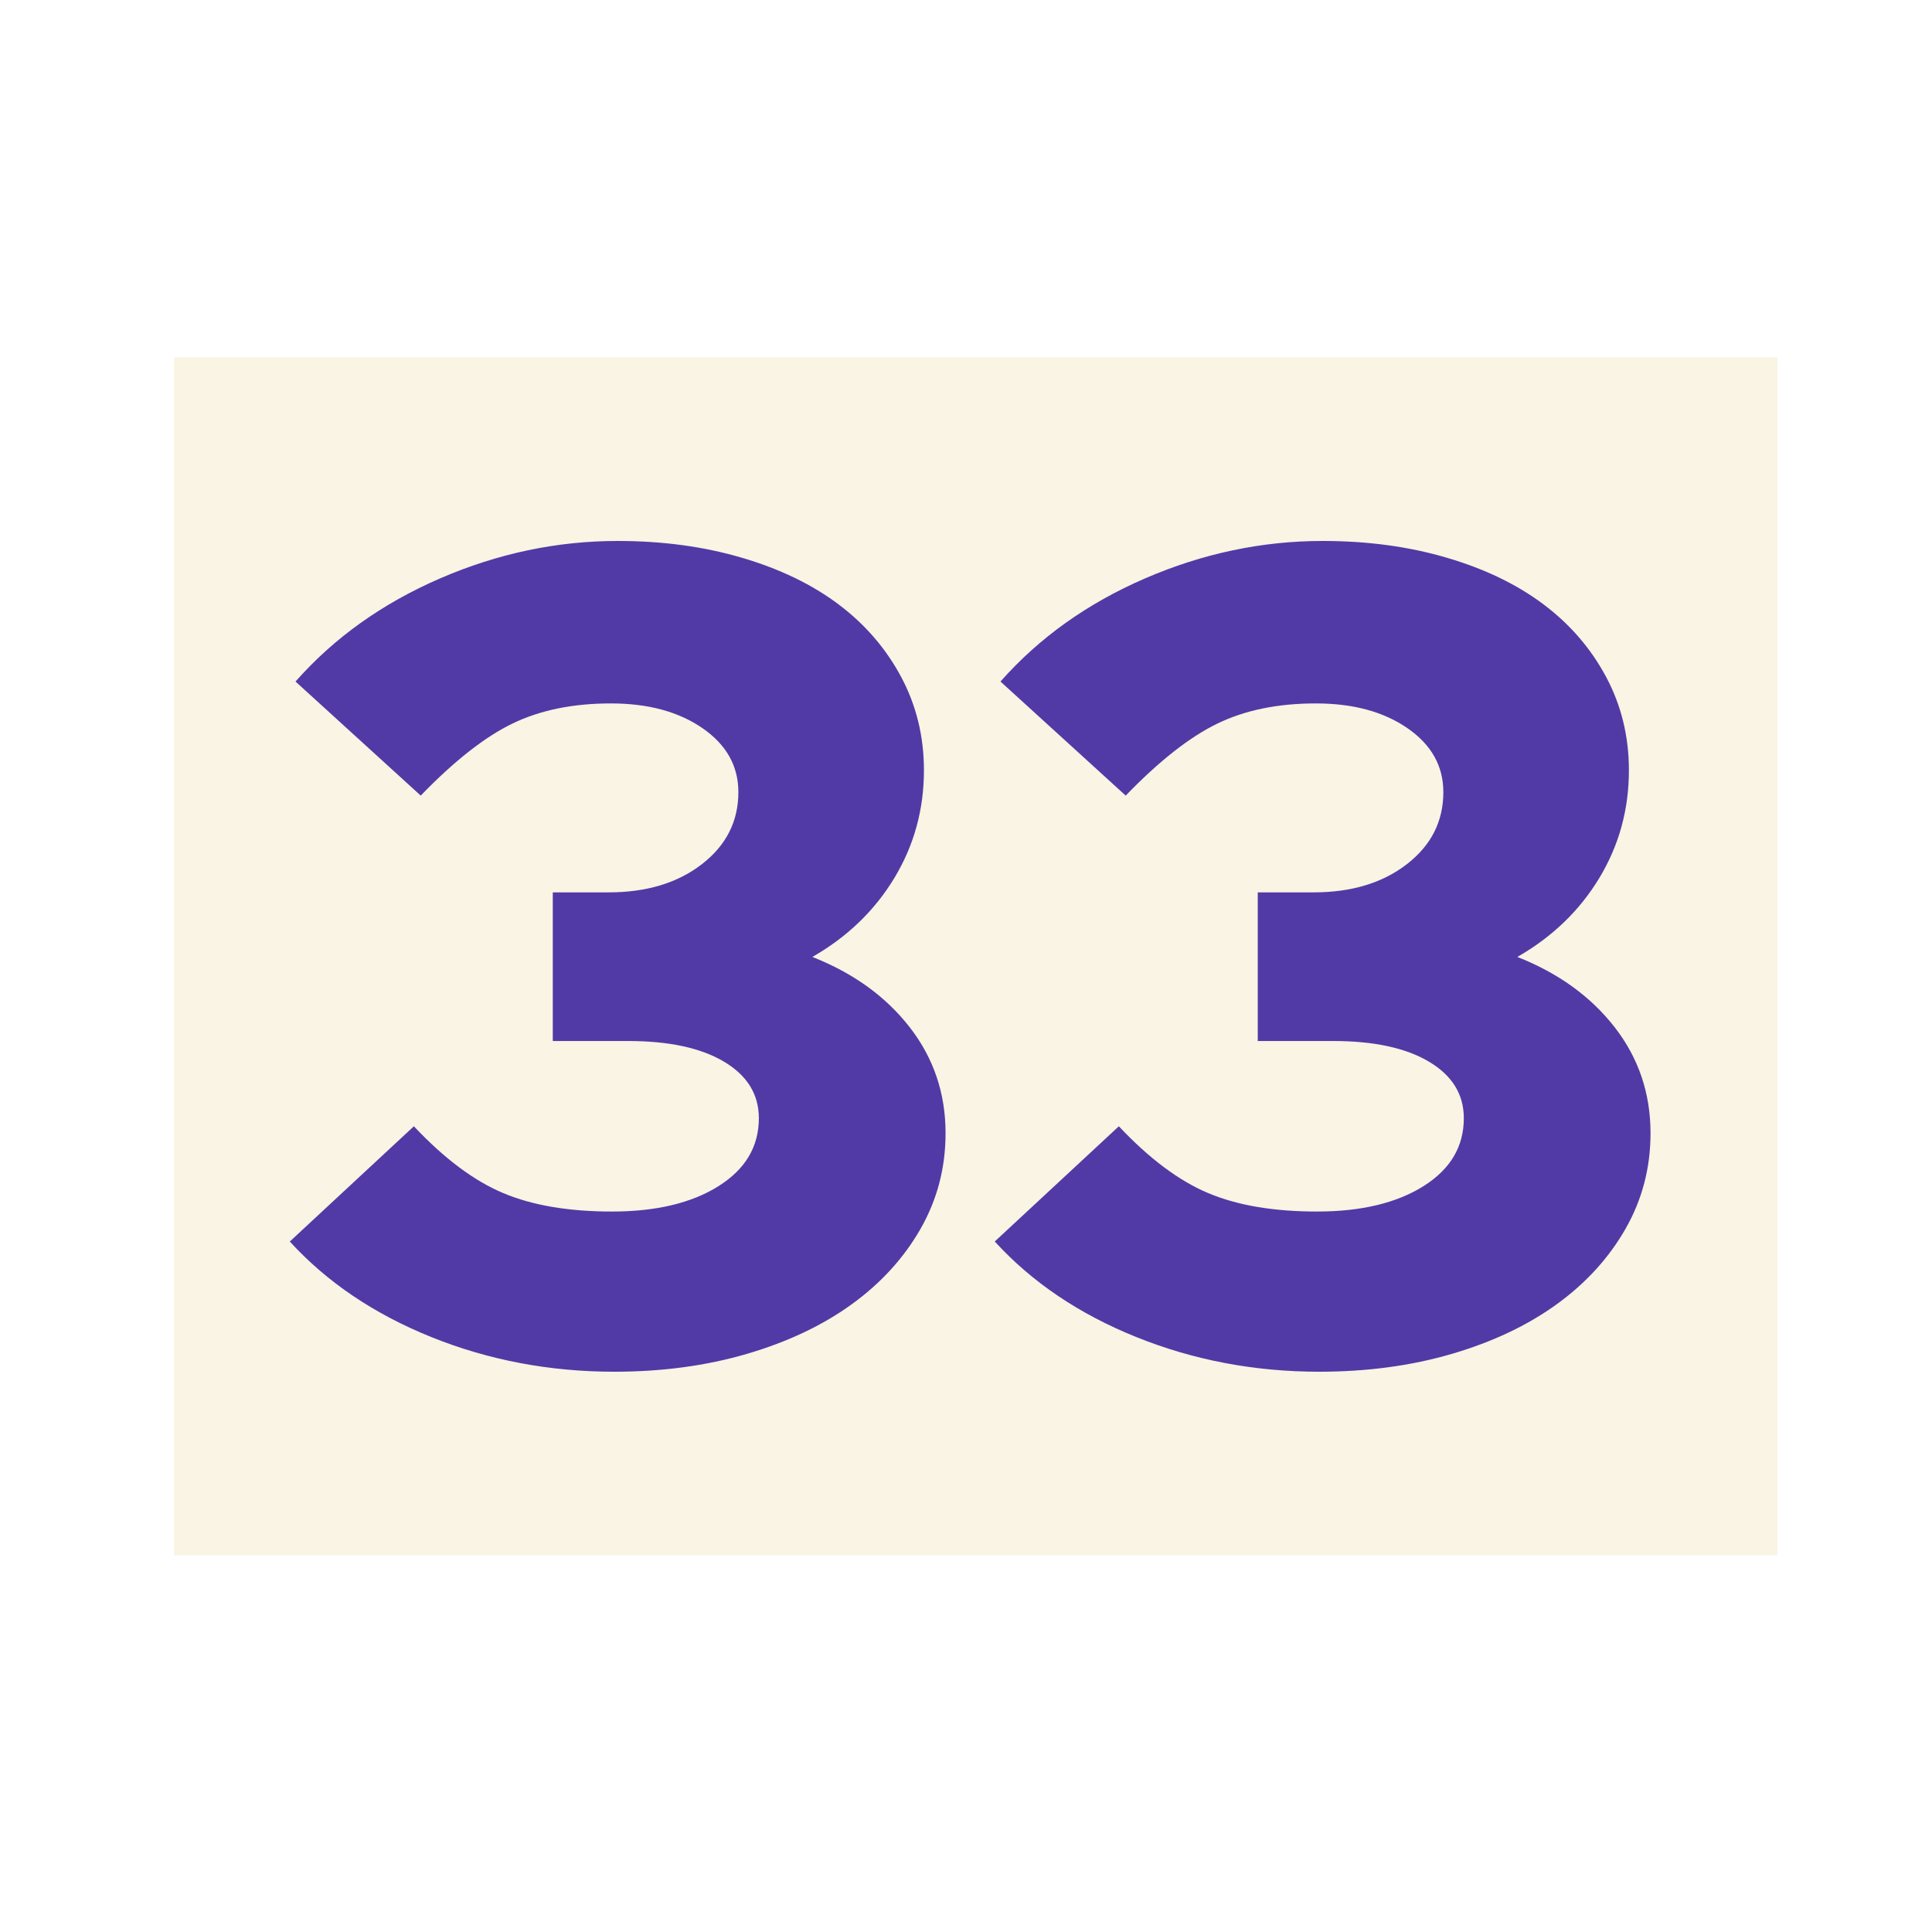
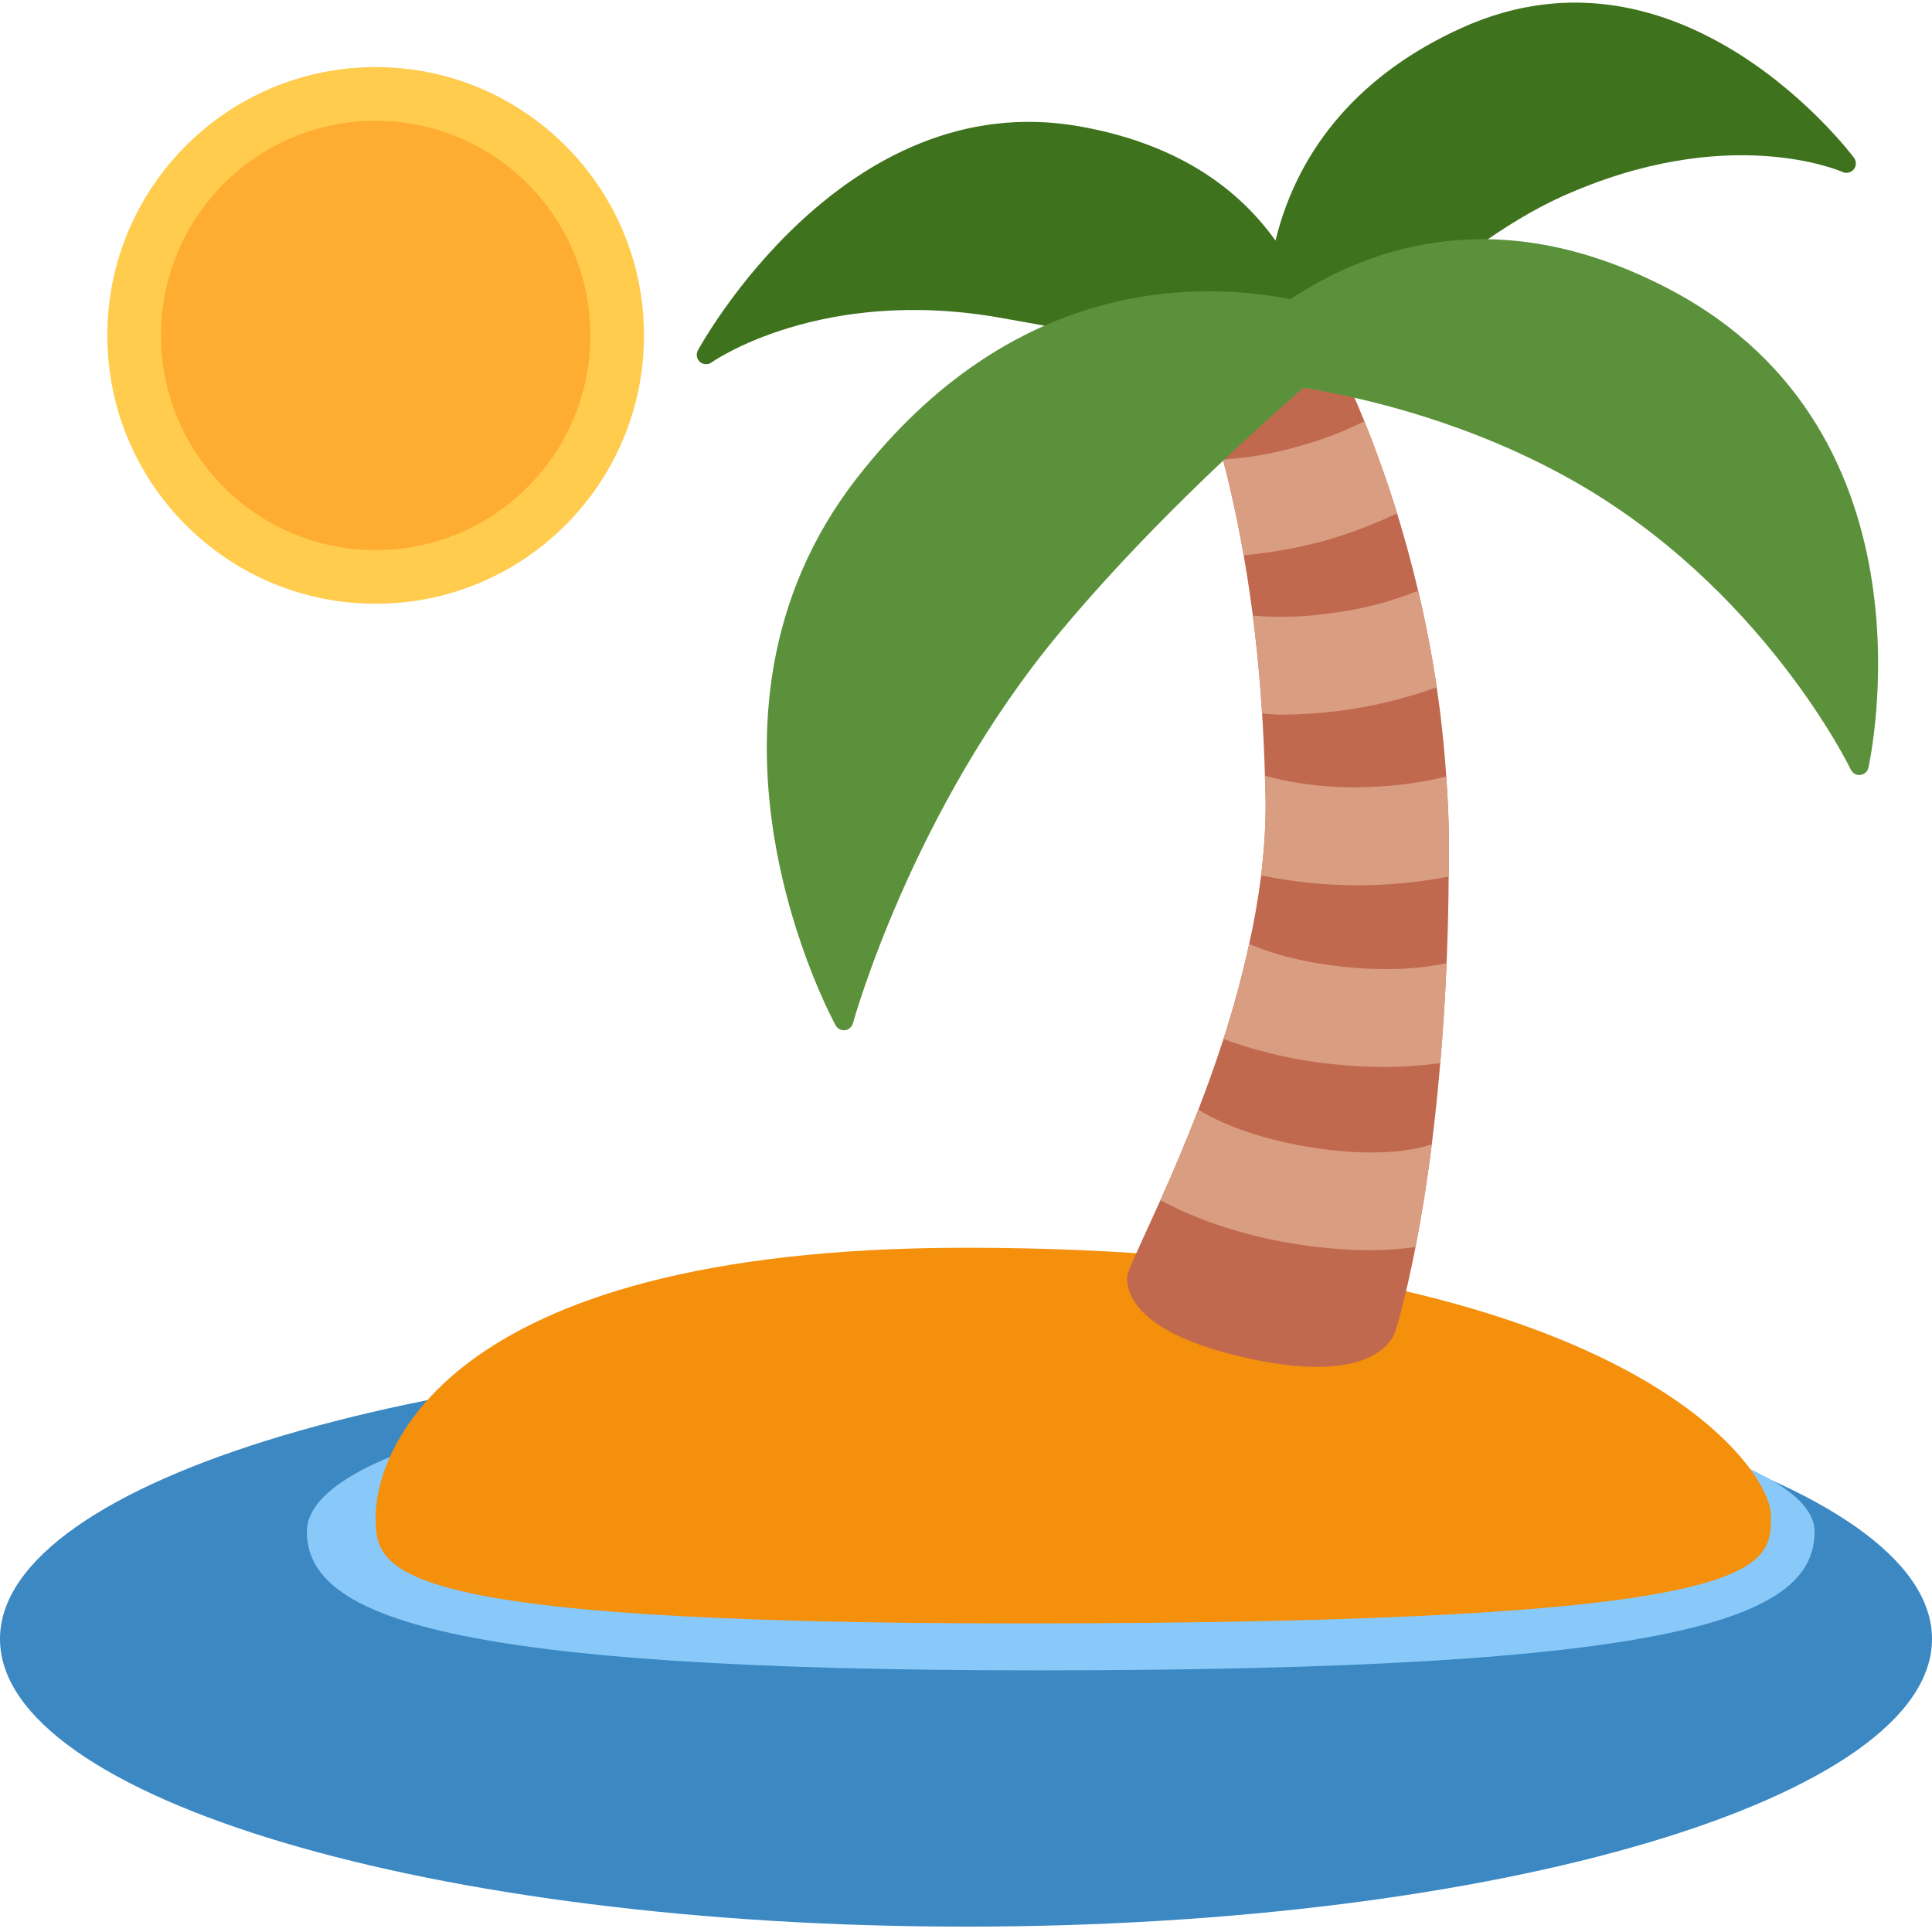
- <svg xmlns="http://www.w3.org/2000/svg" viewBox="0 0 100 100">
-   <g fill="none" fill-rule="evenodd">
-     <path fill="#F9F4E3" d="M9 18.5h83v62H9z" />
-     <path d="M31.795 71c2.475 0 4.763-.308 6.865-.924s3.909-1.471 5.421-2.564c1.513-1.093 2.701-2.396 3.565-3.906.864-1.511 1.296-3.161 1.296-4.95 0-2.067-.619-3.896-1.856-5.487-1.238-1.59-2.917-2.803-5.038-3.638 1.807-1.034 3.221-2.396 4.243-4.085 1.021-1.69 1.532-3.549 1.532-5.576 0-1.749-.393-3.36-1.179-4.831-.786-1.471-1.866-2.724-3.241-3.757-1.375-1.034-3.045-1.839-5.009-2.415C36.431 28.288 34.289 28 31.972 28c-3.143 0-6.207.646-9.193 1.938-2.986 1.292-5.48 3.071-7.484 5.338l6.482 5.904c1.729-1.789 3.31-3.032 4.744-3.727 1.434-.696 3.133-1.044 5.097-1.044 1.925 0 3.506.427 4.744 1.282 1.238.855 1.856 1.958 1.856 3.31 0 1.511-.629 2.753-1.886 3.727-1.257.974-2.868 1.461-4.832 1.461h-2.888v7.693h3.889c2.121 0 3.781.358 4.98 1.074 1.198.716 1.797 1.69 1.797 2.922 0 1.471-.697 2.644-2.092 3.519-1.395.875-3.231 1.312-5.51 1.312-2.239 0-4.115-.318-5.628-.954-1.513-.636-3.054-1.789-4.626-3.459L15 64.261c1.925 2.107 4.371 3.757 7.337 4.95C25.303 70.404 28.455 71 31.795 71zm36.489 0c2.475 0 4.763-.308 6.865-.924s3.909-1.471 5.421-2.564c1.513-1.093 2.701-2.396 3.565-3.906.864-1.511 1.296-3.161 1.296-4.95 0-2.067-.619-3.896-1.856-5.487-1.238-1.59-2.917-2.803-5.038-3.638 1.807-1.034 3.221-2.396 4.243-4.085 1.021-1.69 1.532-3.549 1.532-5.576 0-1.749-.393-3.36-1.179-4.831-.786-1.471-1.866-2.724-3.241-3.757-1.375-1.034-3.045-1.839-5.009-2.415C72.919 28.288 70.778 28 68.461 28c-3.143 0-6.207.646-9.193 1.938-2.986 1.292-5.48 3.071-7.484 5.338l6.482 5.904c1.729-1.789 3.31-3.032 4.744-3.727 1.434-.696 3.133-1.044 5.097-1.044 1.925 0 3.506.427 4.744 1.282 1.238.855 1.856 1.958 1.856 3.31 0 1.511-.629 2.753-1.886 3.727-1.257.974-2.868 1.461-4.832 1.461h-2.888v7.693h3.889c2.121 0 3.781.358 4.98 1.074 1.198.716 1.797 1.69 1.797 2.922 0 1.471-.697 2.644-2.092 3.519-1.395.875-3.231 1.312-5.51 1.312-2.239 0-4.115-.318-5.628-.954-1.513-.636-3.054-1.789-4.626-3.459l-6.423 5.964c1.925 2.107 4.371 3.757 7.337 4.95C61.792 70.404 64.944 71 68.284 71z" fill="#513AA6" fill-rule="nonzero" />
-   </g>
+ <svg xmlns="http://www.w3.org/2000/svg" viewBox="0 0 36 36">
+   <ellipse cx="18" cy="30.54" fill="#3B88C3" rx="18" ry="5.36" />
+   <path fill="#88C9F9" d="M33.812 28.538c0 1.616-2.5 2.587-14.482 2.587-10.925 0-13.612-.971-13.612-2.587s5.683-2.926 13.612-2.926 14.482 1.31 14.482 2.926" />
+   <path fill="#F4900C" d="M7 28.25c0-1 1-5 11-5 12 0 15 4 15 5s0 2-14 2c-12 0-12-1-12-2" />
+   <circle cx="7" cy="6.25" r="5" fill="#FFCC4D" />
+   <circle cx="7" cy="6.25" r="4" fill="#FFAC33" />
+   <path fill="#C1694F" d="M26.949 14.467a21 21 0 0 0-.524-3.459 22 22 0 0 0-1.001-3.158c-.377-.929-.674-1.46-.674-1.46l-2.583.333s.298.622.621 1.841c.131.495.265 1.09.386 1.784a26 26 0 0 1 .343 2.948q.036.555.053 1.158c.004.146.011.287.013.437.007.469-.026.946-.084 1.422q-.081.644-.223 1.279a19 19 0 0 1-.479 1.77c-.149.46-.308.901-.468 1.316a35 35 0 0 1-.707 1.687c-.358.798-.622 1.33-.622 1.441 0 .351.25 1.007 2 1.444 2.736.684 3-.444 3-.444s.174-.528.376-1.567c.1-.513.206-1.147.303-1.915q.088-.689.158-1.513a44 44 0 0 0 .157-3.478c.002-.176.006-.346.006-.527 0-.459-.021-.903-.051-1.339" />
+   <path fill="#D99E82" d="M24.324 21.362c-1.003-.175-1.643-.467-1.994-.686a35 35 0 0 1-.707 1.687c.655.356 1.487.64 2.389.796a9 9 0 0 0 1.523.136c.296 0 .574-.023.841-.057.1-.513.206-1.147.303-1.915-.318.113-1.107.257-2.355.039m.758-3.342c-.782-.077-1.383-.249-1.805-.43a19 19 0 0 1-.479 1.77 8.4 8.4 0 0 0 2.106.476q.462.045.908.045c.359 0 .7-.028 1.026-.071q.074-.857.118-1.863c-.45.098-1.08.152-1.874.073m.221-1.524c.588 0 1.165-.059 1.692-.163.001-.176.005-.346.005-.527 0-.458-.021-.902-.051-1.339-.378.099-.919.194-1.682.205-.775-.003-1.32-.111-1.698-.219.004.146.011.287.013.437.007.469-.026.946-.084 1.422a9 9 0 0 0 1.76.184zm-.178-3.273a8.7 8.7 0 0 0 1.648-.418 22 22 0 0 0-.347-1.797 6.4 6.4 0 0 1-1.56.409 6.5 6.5 0 0 1-1.522.055q.109.838.173 1.823c.109.004.207.021.319.021.42 0 .857-.031 1.289-.093m.909-3.658a22 22 0 0 0-.61-1.715 6.7 6.7 0 0 1-1.242.471 6.6 6.6 0 0 1-1.395.243c.131.495.265 1.09.386 1.784a9 9 0 0 0 1.497-.269 9 9 0 0 0 1.364-.514" />
+   <path fill="#3E721D" d="M34.549 2.943c-.032-.042-3.202-4.283-7.313-2.423-1.847.835-3.038 2.2-3.469 3.963-.804-1.125-2.026-1.839-3.644-2.127-4.421-.788-7.092 4.123-7.118 4.172a.174.174 0 0 0 .256.224c.02-.015 2.037-1.427 5.396-.828a97 97 0 0 1 5.864 1.217.178.178 0 0 0 .172-.051c.022-.024 2.303-2.475 4.4-3.423 3.104-1.404 5.221-.472 5.24-.462a.176.176 0 0 0 .216-.262" />
+   <path fill="#5C913B" d="M31.129 5.401c-3.134-1.655-5.57-.831-7.083.174-1.813-.351-5.201-.357-8.072 3.324-3.525 4.518-.433 10.152-.402 10.209.031.056.09.089.153.089l.021-.001a.18.18 0 0 0 .147-.128c.011-.039 1.097-3.967 3.843-7.27 1.501-1.805 3.293-3.474 4.554-4.573 1.27.211 3.136.678 4.969 1.702 3.573 1.998 5.212 5.379 5.228 5.413.032.066.101.112.177.099a.17.17 0 0 0 .151-.134c.014-.063 1.392-6.222-3.686-8.904" />
</svg>
